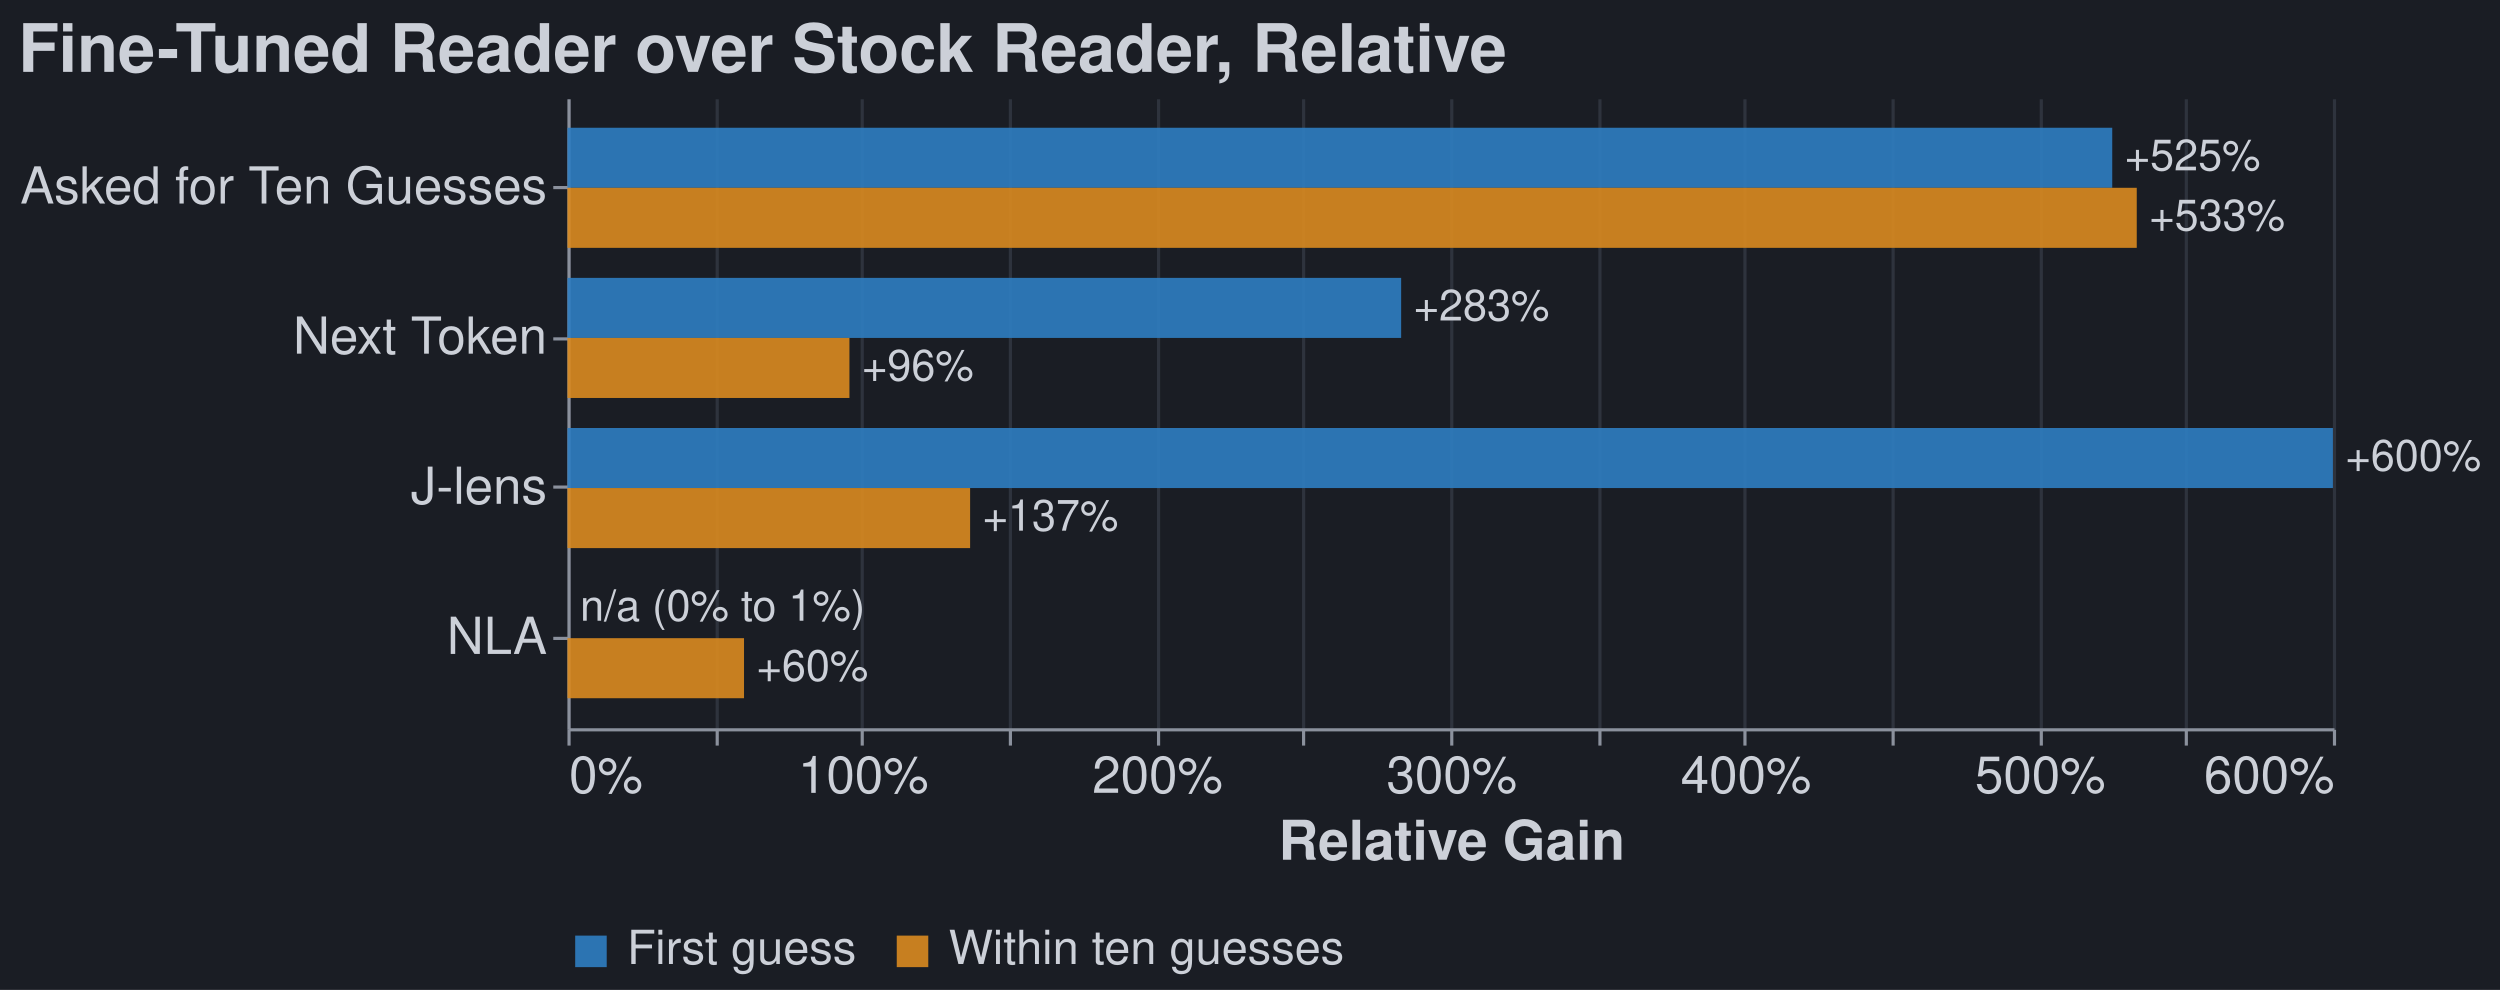
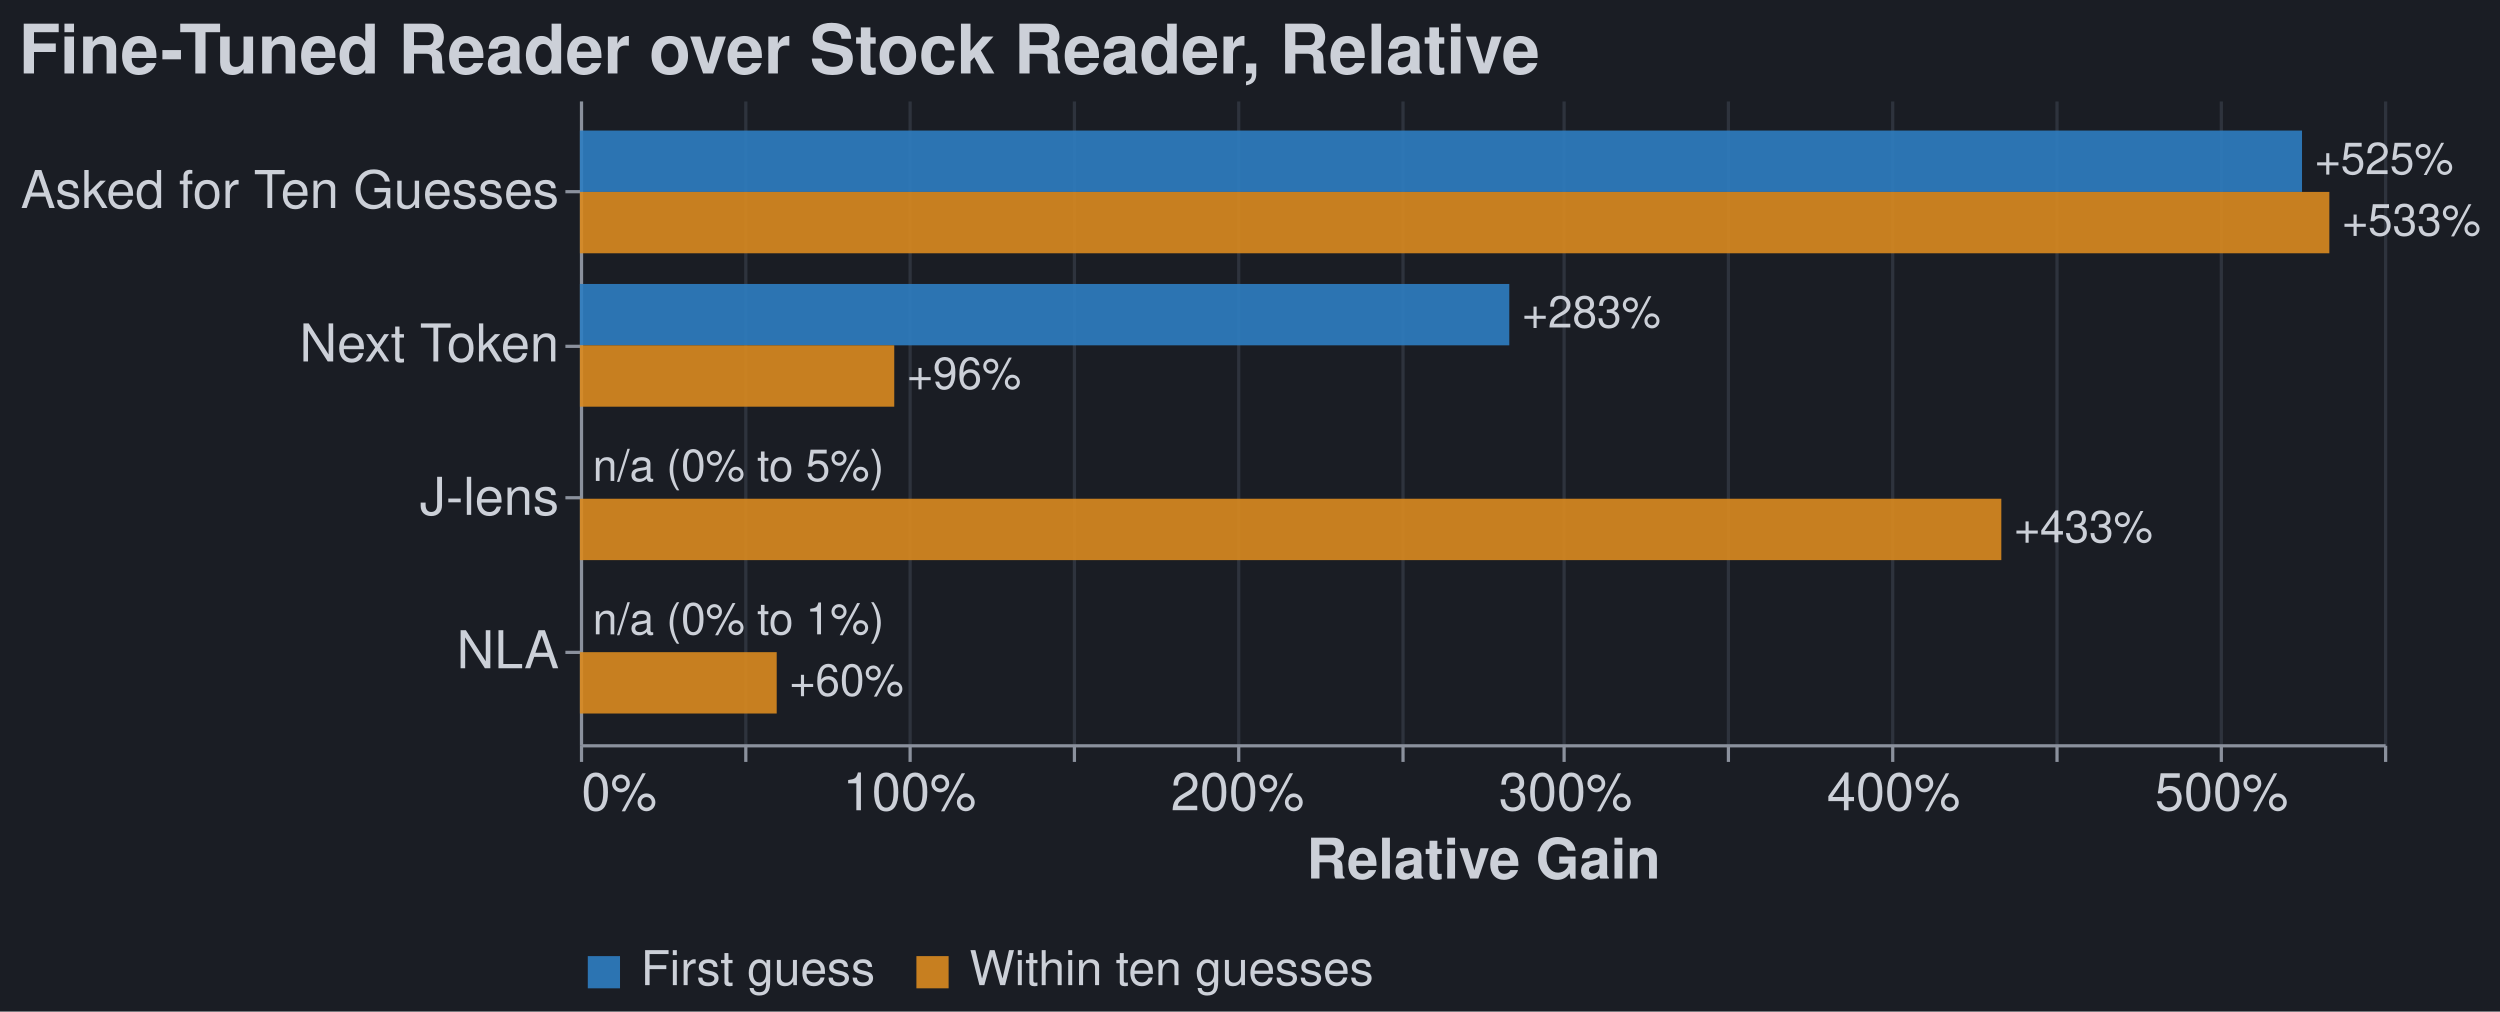
- <svg xmlns="http://www.w3.org/2000/svg" version="1.1" class="marks" width="793" height="314" viewBox="0 0 793 314">
-   <rect width="793" height="314" fill="#1a1d24" />
+ <svg xmlns="http://www.w3.org/2000/svg" version="1.1" class="marks" width="776" height="314" viewBox="0 0 776 314">
+   <rect width="776" height="314" fill="#1a1d24" />
  <g fill="none" stroke-miterlimit="10" transform="translate(180,31)">
    <g class="mark-group role-frame root" role="graphics-object" aria-roledescription="group mark container">
      <g transform="translate(0,0)">
        <path class="background" aria-hidden="true" d="M0,0h560v200h-560Z" />
        <g>
          <g class="mark-group role-axis" aria-hidden="true">
            <g transform="translate(0.5,200.5)">
              <path class="background" aria-hidden="true" d="M0,0h0v0h0Z" pointer-events="none" />
              <g>
                <g class="mark-rule role-axis-grid" pointer-events="none">
                  <line transform="translate(0,0)" x2="0" y2="-200" stroke="#2e333d" stroke-width="1" opacity="1" />
-                   <line transform="translate(47,0)" x2="0" y2="-200" stroke="#2e333d" stroke-width="1" opacity="1" />
-                   <line transform="translate(93,0)" x2="0" y2="-200" stroke="#2e333d" stroke-width="1" opacity="1" />
-                   <line transform="translate(140,0)" x2="0" y2="-200" stroke="#2e333d" stroke-width="1" opacity="1" />
-                   <line transform="translate(187,0)" x2="0" y2="-200" stroke="#2e333d" stroke-width="1" opacity="1" />
-                   <line transform="translate(233,0)" x2="0" y2="-200" stroke="#2e333d" stroke-width="1" opacity="1" />
-                   <line transform="translate(280,0)" x2="0" y2="-200" stroke="#2e333d" stroke-width="1" opacity="1" />
-                   <line transform="translate(327,0)" x2="0" y2="-200" stroke="#2e333d" stroke-width="1" opacity="1" />
-                   <line transform="translate(373,0)" x2="0" y2="-200" stroke="#2e333d" stroke-width="1" opacity="1" />
-                   <line transform="translate(420,0)" x2="0" y2="-200" stroke="#2e333d" stroke-width="1" opacity="1" />
-                   <line transform="translate(467,0)" x2="0" y2="-200" stroke="#2e333d" stroke-width="1" opacity="1" />
-                   <line transform="translate(513,0)" x2="0" y2="-200" stroke="#2e333d" stroke-width="1" opacity="1" />
+                   <line transform="translate(51,0)" x2="0" y2="-200" stroke="#2e333d" stroke-width="1" opacity="1" />
+                   <line transform="translate(102,0)" x2="0" y2="-200" stroke="#2e333d" stroke-width="1" opacity="1" />
+                   <line transform="translate(153,0)" x2="0" y2="-200" stroke="#2e333d" stroke-width="1" opacity="1" />
+                   <line transform="translate(204,0)" x2="0" y2="-200" stroke="#2e333d" stroke-width="1" opacity="1" />
+                   <line transform="translate(255,0)" x2="0" y2="-200" stroke="#2e333d" stroke-width="1" opacity="1" />
+                   <line transform="translate(305,0)" x2="0" y2="-200" stroke="#2e333d" stroke-width="1" opacity="1" />
+                   <line transform="translate(356,0)" x2="0" y2="-200" stroke="#2e333d" stroke-width="1" opacity="1" />
+                   <line transform="translate(407,0)" x2="0" y2="-200" stroke="#2e333d" stroke-width="1" opacity="1" />
+                   <line transform="translate(458,0)" x2="0" y2="-200" stroke="#2e333d" stroke-width="1" opacity="1" />
+                   <line transform="translate(509,0)" x2="0" y2="-200" stroke="#2e333d" stroke-width="1" opacity="1" />
                  <line transform="translate(560,0)" x2="0" y2="-200" stroke="#2e333d" stroke-width="1" opacity="1" />
                </g>
              </g>
              <path class="foreground" aria-hidden="true" d="" pointer-events="none" display="none" />
            </g>
          </g>
-           <g class="mark-group role-axis" role="graphics-symbol" aria-roledescription="axis" aria-label="X-axis titled 'Relative Gain' for a linear scale with values from 0% to 600%">
+           <g class="mark-group role-axis" role="graphics-symbol" aria-roledescription="axis" aria-label="X-axis titled 'Relative Gain' for a linear scale with values from 0% to 550%">
            <g transform="translate(0.5,200.5)">
              <path class="background" aria-hidden="true" d="M0,0h0v0h0Z" pointer-events="none" />
              <g>
                <g class="mark-rule role-axis-tick" pointer-events="none">
                  <line transform="translate(0,0)" x2="0" y2="5" stroke="#8b919d" stroke-width="1" opacity="1" />
-                   <line transform="translate(47,0)" x2="0" y2="5" stroke="#8b919d" stroke-width="1" opacity="1" />
-                   <line transform="translate(93,0)" x2="0" y2="5" stroke="#8b919d" stroke-width="1" opacity="1" />
-                   <line transform="translate(140,0)" x2="0" y2="5" stroke="#8b919d" stroke-width="1" opacity="1" />
-                   <line transform="translate(187,0)" x2="0" y2="5" stroke="#8b919d" stroke-width="1" opacity="1" />
-                   <line transform="translate(233,0)" x2="0" y2="5" stroke="#8b919d" stroke-width="1" opacity="1" />
-                   <line transform="translate(280,0)" x2="0" y2="5" stroke="#8b919d" stroke-width="1" opacity="1" />
-                   <line transform="translate(327,0)" x2="0" y2="5" stroke="#8b919d" stroke-width="1" opacity="1" />
-                   <line transform="translate(373,0)" x2="0" y2="5" stroke="#8b919d" stroke-width="1" opacity="1" />
-                   <line transform="translate(420,0)" x2="0" y2="5" stroke="#8b919d" stroke-width="1" opacity="1" />
-                   <line transform="translate(467,0)" x2="0" y2="5" stroke="#8b919d" stroke-width="1" opacity="1" />
-                   <line transform="translate(513,0)" x2="0" y2="5" stroke="#8b919d" stroke-width="1" opacity="1" />
+                   <line transform="translate(51,0)" x2="0" y2="5" stroke="#8b919d" stroke-width="1" opacity="1" />
+                   <line transform="translate(102,0)" x2="0" y2="5" stroke="#8b919d" stroke-width="1" opacity="1" />
+                   <line transform="translate(153,0)" x2="0" y2="5" stroke="#8b919d" stroke-width="1" opacity="1" />
+                   <line transform="translate(204,0)" x2="0" y2="5" stroke="#8b919d" stroke-width="1" opacity="1" />
+                   <line transform="translate(255,0)" x2="0" y2="5" stroke="#8b919d" stroke-width="1" opacity="1" />
+                   <line transform="translate(305,0)" x2="0" y2="5" stroke="#8b919d" stroke-width="1" opacity="1" />
+                   <line transform="translate(356,0)" x2="0" y2="5" stroke="#8b919d" stroke-width="1" opacity="1" />
+                   <line transform="translate(407,0)" x2="0" y2="5" stroke="#8b919d" stroke-width="1" opacity="1" />
+                   <line transform="translate(458,0)" x2="0" y2="5" stroke="#8b919d" stroke-width="1" opacity="1" />
+                   <line transform="translate(509,0)" x2="0" y2="5" stroke="#8b919d" stroke-width="1" opacity="1" />
                  <line transform="translate(560,0)" x2="0" y2="5" stroke="#8b919d" stroke-width="1" opacity="1" />
                </g>
                <g class="mark-text role-axis-label" pointer-events="none">
                  <text text-anchor="start" transform="translate(0,20)" font-family="system-ui, -apple-system, Segoe UI, Helvetica, Arial, sans-serif" font-size="16.2px" fill="#ccd0d8" opacity="1">0%</text>
-                   <text text-anchor="middle" transform="translate(46.66667,20)" font-family="system-ui, -apple-system, Segoe UI, Helvetica, Arial, sans-serif" font-size="16.2px" fill="#ccd0d8" opacity="0">50%</text>
-                   <text text-anchor="middle" transform="translate(93.33333,20)" font-family="system-ui, -apple-system, Segoe UI, Helvetica, Arial, sans-serif" font-size="16.2px" fill="#ccd0d8" opacity="1">100%</text>
-                   <text text-anchor="middle" transform="translate(140,20)" font-family="system-ui, -apple-system, Segoe UI, Helvetica, Arial, sans-serif" font-size="16.2px" fill="#ccd0d8" opacity="0">150%</text>
-                   <text text-anchor="middle" transform="translate(186.6667,20)" font-family="system-ui, -apple-system, Segoe UI, Helvetica, Arial, sans-serif" font-size="16.2px" fill="#ccd0d8" opacity="1">200%</text>
-                   <text text-anchor="middle" transform="translate(233.3333,20)" font-family="system-ui, -apple-system, Segoe UI, Helvetica, Arial, sans-serif" font-size="16.2px" fill="#ccd0d8" opacity="0">250%</text>
-                   <text text-anchor="middle" transform="translate(280,20)" font-family="system-ui, -apple-system, Segoe UI, Helvetica, Arial, sans-serif" font-size="16.2px" fill="#ccd0d8" opacity="1">300%</text>
-                   <text text-anchor="middle" transform="translate(326.6667,20)" font-family="system-ui, -apple-system, Segoe UI, Helvetica, Arial, sans-serif" font-size="16.2px" fill="#ccd0d8" opacity="0">350%</text>
-                   <text text-anchor="middle" transform="translate(373.3333,20)" font-family="system-ui, -apple-system, Segoe UI, Helvetica, Arial, sans-serif" font-size="16.2px" fill="#ccd0d8" opacity="1">400%</text>
-                   <text text-anchor="middle" transform="translate(420,20)" font-family="system-ui, -apple-system, Segoe UI, Helvetica, Arial, sans-serif" font-size="16.2px" fill="#ccd0d8" opacity="0">450%</text>
-                   <text text-anchor="middle" transform="translate(466.6667,20)" font-family="system-ui, -apple-system, Segoe UI, Helvetica, Arial, sans-serif" font-size="16.2px" fill="#ccd0d8" opacity="1">500%</text>
-                   <text text-anchor="middle" transform="translate(513.3333,20)" font-family="system-ui, -apple-system, Segoe UI, Helvetica, Arial, sans-serif" font-size="16.2px" fill="#ccd0d8" opacity="0">550%</text>
-                   <text text-anchor="end" transform="translate(560,20)" font-family="system-ui, -apple-system, Segoe UI, Helvetica, Arial, sans-serif" font-size="16.2px" fill="#ccd0d8" opacity="1">600%</text>
+                   <text text-anchor="middle" transform="translate(50.90909,20)" font-family="system-ui, -apple-system, Segoe UI, Helvetica, Arial, sans-serif" font-size="16.2px" fill="#ccd0d8" opacity="0">50%</text>
+                   <text text-anchor="middle" transform="translate(101.8182,20)" font-family="system-ui, -apple-system, Segoe UI, Helvetica, Arial, sans-serif" font-size="16.2px" fill="#ccd0d8" opacity="1">100%</text>
+                   <text text-anchor="middle" transform="translate(152.7273,20)" font-family="system-ui, -apple-system, Segoe UI, Helvetica, Arial, sans-serif" font-size="16.2px" fill="#ccd0d8" opacity="0">150%</text>
+                   <text text-anchor="middle" transform="translate(203.6364,20)" font-family="system-ui, -apple-system, Segoe UI, Helvetica, Arial, sans-serif" font-size="16.2px" fill="#ccd0d8" opacity="1">200%</text>
+                   <text text-anchor="middle" transform="translate(254.5455,20)" font-family="system-ui, -apple-system, Segoe UI, Helvetica, Arial, sans-serif" font-size="16.2px" fill="#ccd0d8" opacity="0">250%</text>
+                   <text text-anchor="middle" transform="translate(305.4545,20)" font-family="system-ui, -apple-system, Segoe UI, Helvetica, Arial, sans-serif" font-size="16.2px" fill="#ccd0d8" opacity="1">300%</text>
+                   <text text-anchor="middle" transform="translate(356.3636,20)" font-family="system-ui, -apple-system, Segoe UI, Helvetica, Arial, sans-serif" font-size="16.2px" fill="#ccd0d8" opacity="0">350%</text>
+                   <text text-anchor="middle" transform="translate(407.2727,20)" font-family="system-ui, -apple-system, Segoe UI, Helvetica, Arial, sans-serif" font-size="16.2px" fill="#ccd0d8" opacity="1">400%</text>
+                   <text text-anchor="middle" transform="translate(458.1818,20)" font-family="system-ui, -apple-system, Segoe UI, Helvetica, Arial, sans-serif" font-size="16.2px" fill="#ccd0d8" opacity="0">450%</text>
+                   <text text-anchor="middle" transform="translate(509.0909,20)" font-family="system-ui, -apple-system, Segoe UI, Helvetica, Arial, sans-serif" font-size="16.2px" fill="#ccd0d8" opacity="1">500%</text>
+                   <text text-anchor="end" transform="translate(560,20)" font-family="system-ui, -apple-system, Segoe UI, Helvetica, Arial, sans-serif" font-size="16.2px" fill="#ccd0d8" opacity="0">550%</text>
                </g>
                <g class="mark-rule role-axis-domain" pointer-events="none">
                  <line transform="translate(0,0)" x2="560" y2="0" stroke="#8b919d" stroke-width="1" opacity="1" />
                </g>
                <g class="mark-text role-axis-title" pointer-events="none">
                  <text text-anchor="middle" transform="translate(280,41.2)" font-family="system-ui, -apple-system, Segoe UI, Helvetica, Arial, sans-serif" font-size="17.4px" font-weight="bold" fill="#ccd0d8" opacity="1">Relative Gain</text>
                </g>
              </g>
              <path class="foreground" aria-hidden="true" d="" pointer-events="none" display="none" />
            </g>
          </g>
          <g class="mark-group role-axis" role="graphics-symbol" aria-roledescription="axis" aria-label="Y-axis for a discrete scale with 4 values: Asked for Ten Guesses, Next Token, J-lens, NLA">
            <g transform="translate(0.5,0.5)">
              <path class="background" aria-hidden="true" d="M0,0h0v0h0Z" pointer-events="none" />
              <g>
                <g class="mark-rule role-axis-tick" pointer-events="none">
                  <line transform="translate(0,28)" x2="-5" y2="0" stroke="#8b919d" stroke-width="1" opacity="1" />
                  <line transform="translate(0,76)" x2="-5" y2="0" stroke="#8b919d" stroke-width="1" opacity="1" />
                  <line transform="translate(0,123)" x2="-5" y2="0" stroke="#8b919d" stroke-width="1" opacity="1" />
                  <line transform="translate(0,171)" x2="-5" y2="0" stroke="#8b919d" stroke-width="1" opacity="1" />
                </g>
                <g class="mark-text role-axis-label" pointer-events="none">
                  <text text-anchor="end" transform="translate(-7,33.07143)" font-family="system-ui, -apple-system, Segoe UI, Helvetica, Arial, sans-serif" font-size="16.2px" fill="#ccd0d8" opacity="1">Asked for Ten Guesses</text>
                  <text text-anchor="end" transform="translate(-7,80.69048)" font-family="system-ui, -apple-system, Segoe UI, Helvetica, Arial, sans-serif" font-size="16.2px" fill="#ccd0d8" opacity="1">Next Token</text>
                  <text text-anchor="end" transform="translate(-7,128.3095)" font-family="system-ui, -apple-system, Segoe UI, Helvetica, Arial, sans-serif" font-size="16.2px" fill="#ccd0d8" opacity="1">J-lens</text>
                  <text text-anchor="end" transform="translate(-7,175.9286)" font-family="system-ui, -apple-system, Segoe UI, Helvetica, Arial, sans-serif" font-size="16.2px" fill="#ccd0d8" opacity="1">NLA</text>
                </g>
                <g class="mark-rule role-axis-domain" pointer-events="none">
                  <line transform="translate(0,0)" x2="0" y2="200" stroke="#8b919d" stroke-width="1" opacity="1" />
                </g>
              </g>
              <path class="foreground" aria-hidden="true" d="" pointer-events="none" display="none" />
            </g>
          </g>
          <g class="mark-rect role-mark layer_0_marks" role="graphics-object" aria-roledescription="rect mark container">
-             <path aria-label="Relative Gain: 525.000000%; item: Asked for Ten Guesses; metric: First guess" role="graphics-symbol" aria-roledescription="bar" d="M0,9.524h490v19.048h-490Z" fill="#2e7dc1" opacity="0.9" />
-             <path aria-label="Relative Gain: 533.333333%; item: Asked for Ten Guesses; metric: Within ten guesses" role="graphics-symbol" aria-roledescription="bar" d="M0,28.571h497.778v19.048h-497.778Z" fill="#d98a1f" opacity="0.9" />
-             <path aria-label="Relative Gain: 283.333333%; item: Next Token; metric: First guess" role="graphics-symbol" aria-roledescription="bar" d="M0,57.143h264.444v19.048h-264.444Z" fill="#2e7dc1" opacity="0.9" />
-             <path aria-label="Relative Gain: 95.833333%; item: Next Token; metric: Within ten guesses" role="graphics-symbol" aria-roledescription="bar" d="M0,76.19h89.444v19.048h-89.444Z" fill="#d98a1f" opacity="0.9" />
-             <path aria-label="Relative Gain: 600.000000%; item: J-lens; metric: First guess" role="graphics-symbol" aria-roledescription="bar" d="M0,104.762h560v19.048h-560Z" fill="#2e7dc1" opacity="0.9" />
-             <path aria-label="Relative Gain: 136.842105%; item: J-lens; metric: Within ten guesses" role="graphics-symbol" aria-roledescription="bar" d="M0,123.81h127.719v19.048h-127.719Z" fill="#d98a1f" opacity="0.9" />
+             <path aria-label="Relative Gain: 525.000000%; item: Asked for Ten Guesses; metric: First guess" role="graphics-symbol" aria-roledescription="bar" d="M0,9.524h534.545v19.048h-534.545Z" fill="#2e7dc1" opacity="0.9" />
+             <path aria-label="Relative Gain: 533.333333%; item: Asked for Ten Guesses; metric: Within ten guesses" role="graphics-symbol" aria-roledescription="bar" d="M0,28.571h543.03v19.048h-543.03Z" fill="#d98a1f" opacity="0.9" />
+             <path aria-label="Relative Gain: 283.333333%; item: Next Token; metric: First guess" role="graphics-symbol" aria-roledescription="bar" d="M0,57.143h288.485v19.048h-288.485Z" fill="#2e7dc1" opacity="0.9" />
+             <path aria-label="Relative Gain: 95.833333%; item: Next Token; metric: Within ten guesses" role="graphics-symbol" aria-roledescription="bar" d="M0,76.19h97.576v19.048h-97.576Z" fill="#d98a1f" opacity="0.9" />
+             <path aria-label="Relative Gain: 0.000000%; item: J-lens; metric: First guess" role="graphics-symbol" aria-roledescription="bar" d="M0,104.762h0v19.048h0Z" fill="#2e7dc1" opacity="0.9" />
+             <path aria-label="Relative Gain: 433.333333%; item: J-lens; metric: Within ten guesses" role="graphics-symbol" aria-roledescription="bar" d="M0,123.81h441.212v19.048h-441.212Z" fill="#d98a1f" opacity="0.9" />
            <path aria-label="Relative Gain: 0.000000%; item: NLA; metric: First guess" role="graphics-symbol" aria-roledescription="bar" d="M0,152.381h0v19.048h0Z" fill="#2e7dc1" opacity="0.9" />
-             <path aria-label="Relative Gain: 60.000000%; item: NLA; metric: Within ten guesses" role="graphics-symbol" aria-roledescription="bar" d="M0,171.429h56v19.048h-56Z" fill="#d98a1f" opacity="0.9" />
+             <path aria-label="Relative Gain: 60.000000%; item: NLA; metric: Within ten guesses" role="graphics-symbol" aria-roledescription="bar" d="M0,171.429h61.091v19.048h-61.091Z" fill="#d98a1f" opacity="0.9" />
          </g>
          <g class="mark-text role-mark layer_1_marks" role="graphics-object" aria-roledescription="text mark container">
-             <text aria-label="v: 5.25; item: Asked for Ten Guesses; metric: First guess; label: +525%" role="graphics-symbol" aria-roledescription="text mark" text-anchor="start" transform="translate(494,23.04762)" font-family="system-ui, -apple-system, Segoe UI, Helvetica, Arial, sans-serif" font-size="13.7px" fill="#ccd0d8">+525%</text>
-             <text aria-label="v: 5.33333333333; item: Asked for Ten Guesses; metric: Within ten guesses; label: +533%" role="graphics-symbol" aria-roledescription="text mark" text-anchor="start" transform="translate(501.7778,42.09524)" font-family="system-ui, -apple-system, Segoe UI, Helvetica, Arial, sans-serif" font-size="13.7px" fill="#ccd0d8">+533%</text>
-             <text aria-label="v: 2.83333333333; item: Next Token; metric: First guess; label: +283%" role="graphics-symbol" aria-roledescription="text mark" text-anchor="start" transform="translate(268.4444,70.66667)" font-family="system-ui, -apple-system, Segoe UI, Helvetica, Arial, sans-serif" font-size="13.7px" fill="#ccd0d8">+283%</text>
-             <text aria-label="v: 0.958333333333; item: Next Token; metric: Within ten guesses; label: +96%" role="graphics-symbol" aria-roledescription="text mark" text-anchor="start" transform="translate(93.44444,89.71429)" font-family="system-ui, -apple-system, Segoe UI, Helvetica, Arial, sans-serif" font-size="13.7px" fill="#ccd0d8">+96%</text>
-             <text aria-label="v: 6; item: J-lens; metric: First guess; label: +600%" role="graphics-symbol" aria-roledescription="text mark" text-anchor="start" transform="translate(564,118.2857)" font-family="system-ui, -apple-system, Segoe UI, Helvetica, Arial, sans-serif" font-size="13.7px" fill="#ccd0d8">+600%</text>
-             <text aria-label="v: 1.36842105263; item: J-lens; metric: Within ten guesses; label: +137%" role="graphics-symbol" aria-roledescription="text mark" text-anchor="start" transform="translate(131.7193,137.3333)" font-family="system-ui, -apple-system, Segoe UI, Helvetica, Arial, sans-serif" font-size="13.7px" fill="#ccd0d8">+137%</text>
+             <text aria-label="v: 5.25; item: Asked for Ten Guesses; metric: First guess; label: +525%" role="graphics-symbol" aria-roledescription="text mark" text-anchor="start" transform="translate(538.5455,23.04762)" font-family="system-ui, -apple-system, Segoe UI, Helvetica, Arial, sans-serif" font-size="13.7px" fill="#ccd0d8">+525%</text>
+             <text aria-label="v: 5.33333333333; item: Asked for Ten Guesses; metric: Within ten guesses; label: +533%" role="graphics-symbol" aria-roledescription="text mark" text-anchor="start" transform="translate(547.0303,42.09524)" font-family="system-ui, -apple-system, Segoe UI, Helvetica, Arial, sans-serif" font-size="13.7px" fill="#ccd0d8">+533%</text>
+             <text aria-label="v: 2.83333333333; item: Next Token; metric: First guess; label: +283%" role="graphics-symbol" aria-roledescription="text mark" text-anchor="start" transform="translate(292.4848,70.66667)" font-family="system-ui, -apple-system, Segoe UI, Helvetica, Arial, sans-serif" font-size="13.7px" fill="#ccd0d8">+283%</text>
+             <text aria-label="v: 0.958333333333; item: Next Token; metric: Within ten guesses; label: +96%" role="graphics-symbol" aria-roledescription="text mark" text-anchor="start" transform="translate(101.5758,89.71429)" font-family="system-ui, -apple-system, Segoe UI, Helvetica, Arial, sans-serif" font-size="13.7px" fill="#ccd0d8">+96%</text>
+             <text aria-label="v: 0; item: J-lens; metric: First guess; label: n/a (0% to 5%)" role="graphics-symbol" aria-roledescription="text mark" text-anchor="start" transform="translate(4,118.2857)" font-family="system-ui, -apple-system, Segoe UI, Helvetica, Arial, sans-serif" font-size="13.7px" fill="#ccd0d8">n/a (0% to 5%)</text>
+             <text aria-label="v: 4.33333333333; item: J-lens; metric: Within ten guesses; label: +433%" role="graphics-symbol" aria-roledescription="text mark" text-anchor="start" transform="translate(445.2121,137.3333)" font-family="system-ui, -apple-system, Segoe UI, Helvetica, Arial, sans-serif" font-size="13.7px" fill="#ccd0d8">+433%</text>
            <text aria-label="v: 0; item: NLA; metric: First guess; label: n/a (0% to 1%)" role="graphics-symbol" aria-roledescription="text mark" text-anchor="start" transform="translate(4,165.9048)" font-family="system-ui, -apple-system, Segoe UI, Helvetica, Arial, sans-serif" font-size="13.7px" fill="#ccd0d8">n/a (0% to 1%)</text>
-             <text aria-label="v: 0.6; item: NLA; metric: Within ten guesses; label: +60%" role="graphics-symbol" aria-roledescription="text mark" text-anchor="start" transform="translate(60,184.9524)" font-family="system-ui, -apple-system, Segoe UI, Helvetica, Arial, sans-serif" font-size="13.7px" fill="#ccd0d8">+60%</text>
+             <text aria-label="v: 0.6; item: NLA; metric: Within ten guesses; label: +60%" role="graphics-symbol" aria-roledescription="text mark" text-anchor="start" transform="translate(65.09091,184.9524)" font-family="system-ui, -apple-system, Segoe UI, Helvetica, Arial, sans-serif" font-size="13.7px" fill="#ccd0d8">+60%</text>
          </g>
          <g class="mark-group role-legend" role="graphics-symbol" aria-roledescription="legend" aria-label="Symbol legend for fill color with 2 values: First guess, Within ten guesses">
            <g transform="translate(0,263)">
              <path class="background" aria-hidden="true" d="M0,0h247v15h-247Z" pointer-events="none" />
              <g>
                <g class="mark-group role-legend-entry">
                  <g transform="translate(0,0)">
                    <path class="background" aria-hidden="true" d="M0,0h0v0h0Z" pointer-events="none" />
                    <g>
                      <g class="mark-group role-scope" role="graphics-object" aria-roledescription="group mark container">
                        <g transform="translate(0,0.325)">
                          <path class="background" aria-hidden="true" d="M0,0h91.763v14.35h-91.763Z" pointer-events="none" opacity="1" />
                          <g>
                            <g class="mark-symbol role-legend-symbol" pointer-events="none">
                              <path transform="translate(7.45,7.45)" d="M-5,-5h10v10h-10Z" fill="#2e7dc1" stroke-width="1.5" opacity="0.9" />
                            </g>
                            <g class="mark-text role-legend-label" pointer-events="none">
                              <text text-anchor="start" transform="translate(18.9,11.45)" font-family="system-ui, -apple-system, Segoe UI, Helvetica, Arial, sans-serif" font-size="14.9px" fill="#ccd0d8" opacity="1">First guess</text>
                            </g>
                          </g>
                          <path class="foreground" aria-hidden="true" d="" pointer-events="none" display="none" />
                        </g>
                        <g transform="translate(102,0.325)">
                          <path class="background" aria-hidden="true" d="M0,0h144.786v14.35h-144.786Z" pointer-events="none" opacity="1" />
                          <g>
                            <g class="mark-symbol role-legend-symbol" pointer-events="none">
                              <path transform="translate(7.45,7.45)" d="M-5,-5h10v10h-10Z" fill="#d98a1f" stroke-width="1.5" opacity="0.9" />
                            </g>
                            <g class="mark-text role-legend-label" pointer-events="none">
                              <text text-anchor="start" transform="translate(18.9,11.45)" font-family="system-ui, -apple-system, Segoe UI, Helvetica, Arial, sans-serif" font-size="14.9px" fill="#ccd0d8" opacity="1">Within ten guesses</text>
                            </g>
                          </g>
                          <path class="foreground" aria-hidden="true" d="" pointer-events="none" display="none" />
                        </g>
                      </g>
                    </g>
                    <path class="foreground" aria-hidden="true" d="" pointer-events="none" display="none" />
                  </g>
                </g>
              </g>
              <path class="foreground" aria-hidden="true" d="" pointer-events="none" display="none" />
            </g>
          </g>
          <g class="mark-group role-title">
            <g transform="translate(-174.197,-25.2)">
              <path class="background" aria-hidden="true" d="M0,0h0v0h0Z" pointer-events="none" />
              <g>
                <g class="mark-text role-title-text" role="graphics-symbol" aria-roledescription="title" aria-label="Title text 'Fine-Tuned Reader over Stock Reader, Relative'" pointer-events="none">
                  <text text-anchor="start" transform="translate(0,17)" font-family="system-ui, -apple-system, Segoe UI, Helvetica, Arial, sans-serif" font-size="21.2px" font-weight="bold" fill="#ccd0d8" opacity="1">Fine-Tuned Reader over Stock Reader, Relative</text>
                </g>
              </g>
              <path class="foreground" aria-hidden="true" d="" pointer-events="none" display="none" />
            </g>
          </g>
        </g>
        <path class="foreground" aria-hidden="true" d="" display="none" />
      </g>
    </g>
  </g>
</svg>
